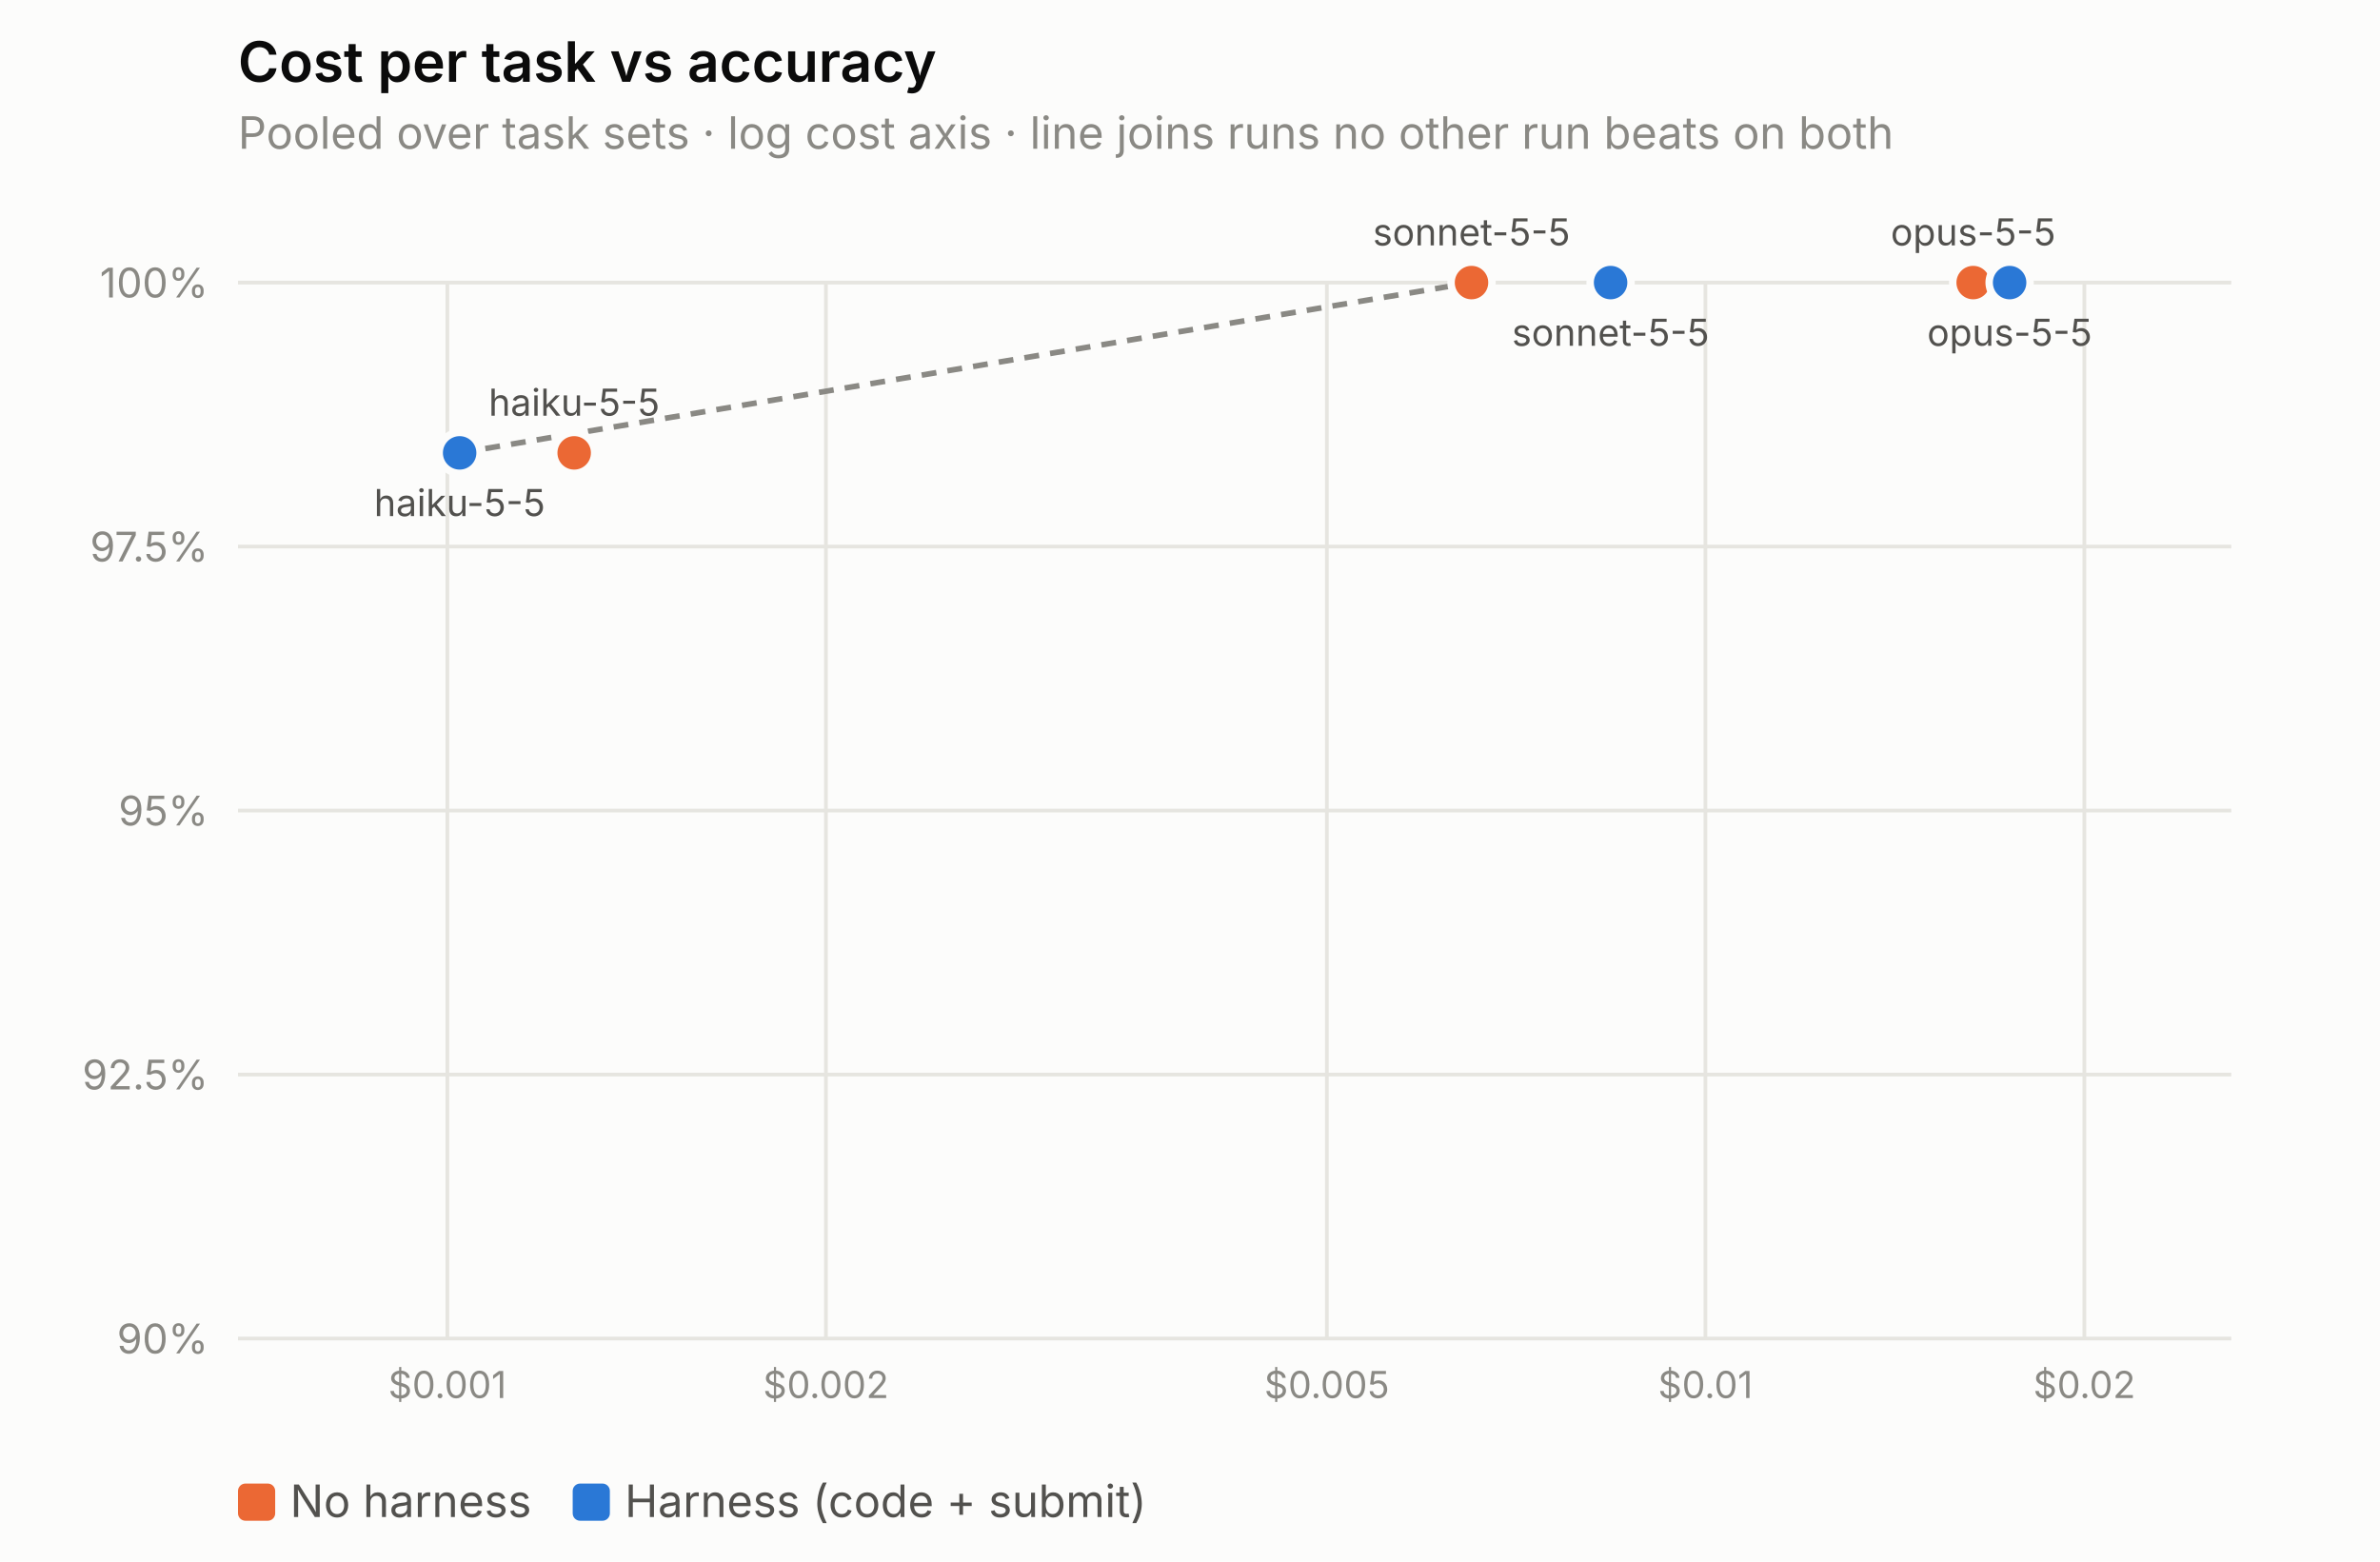
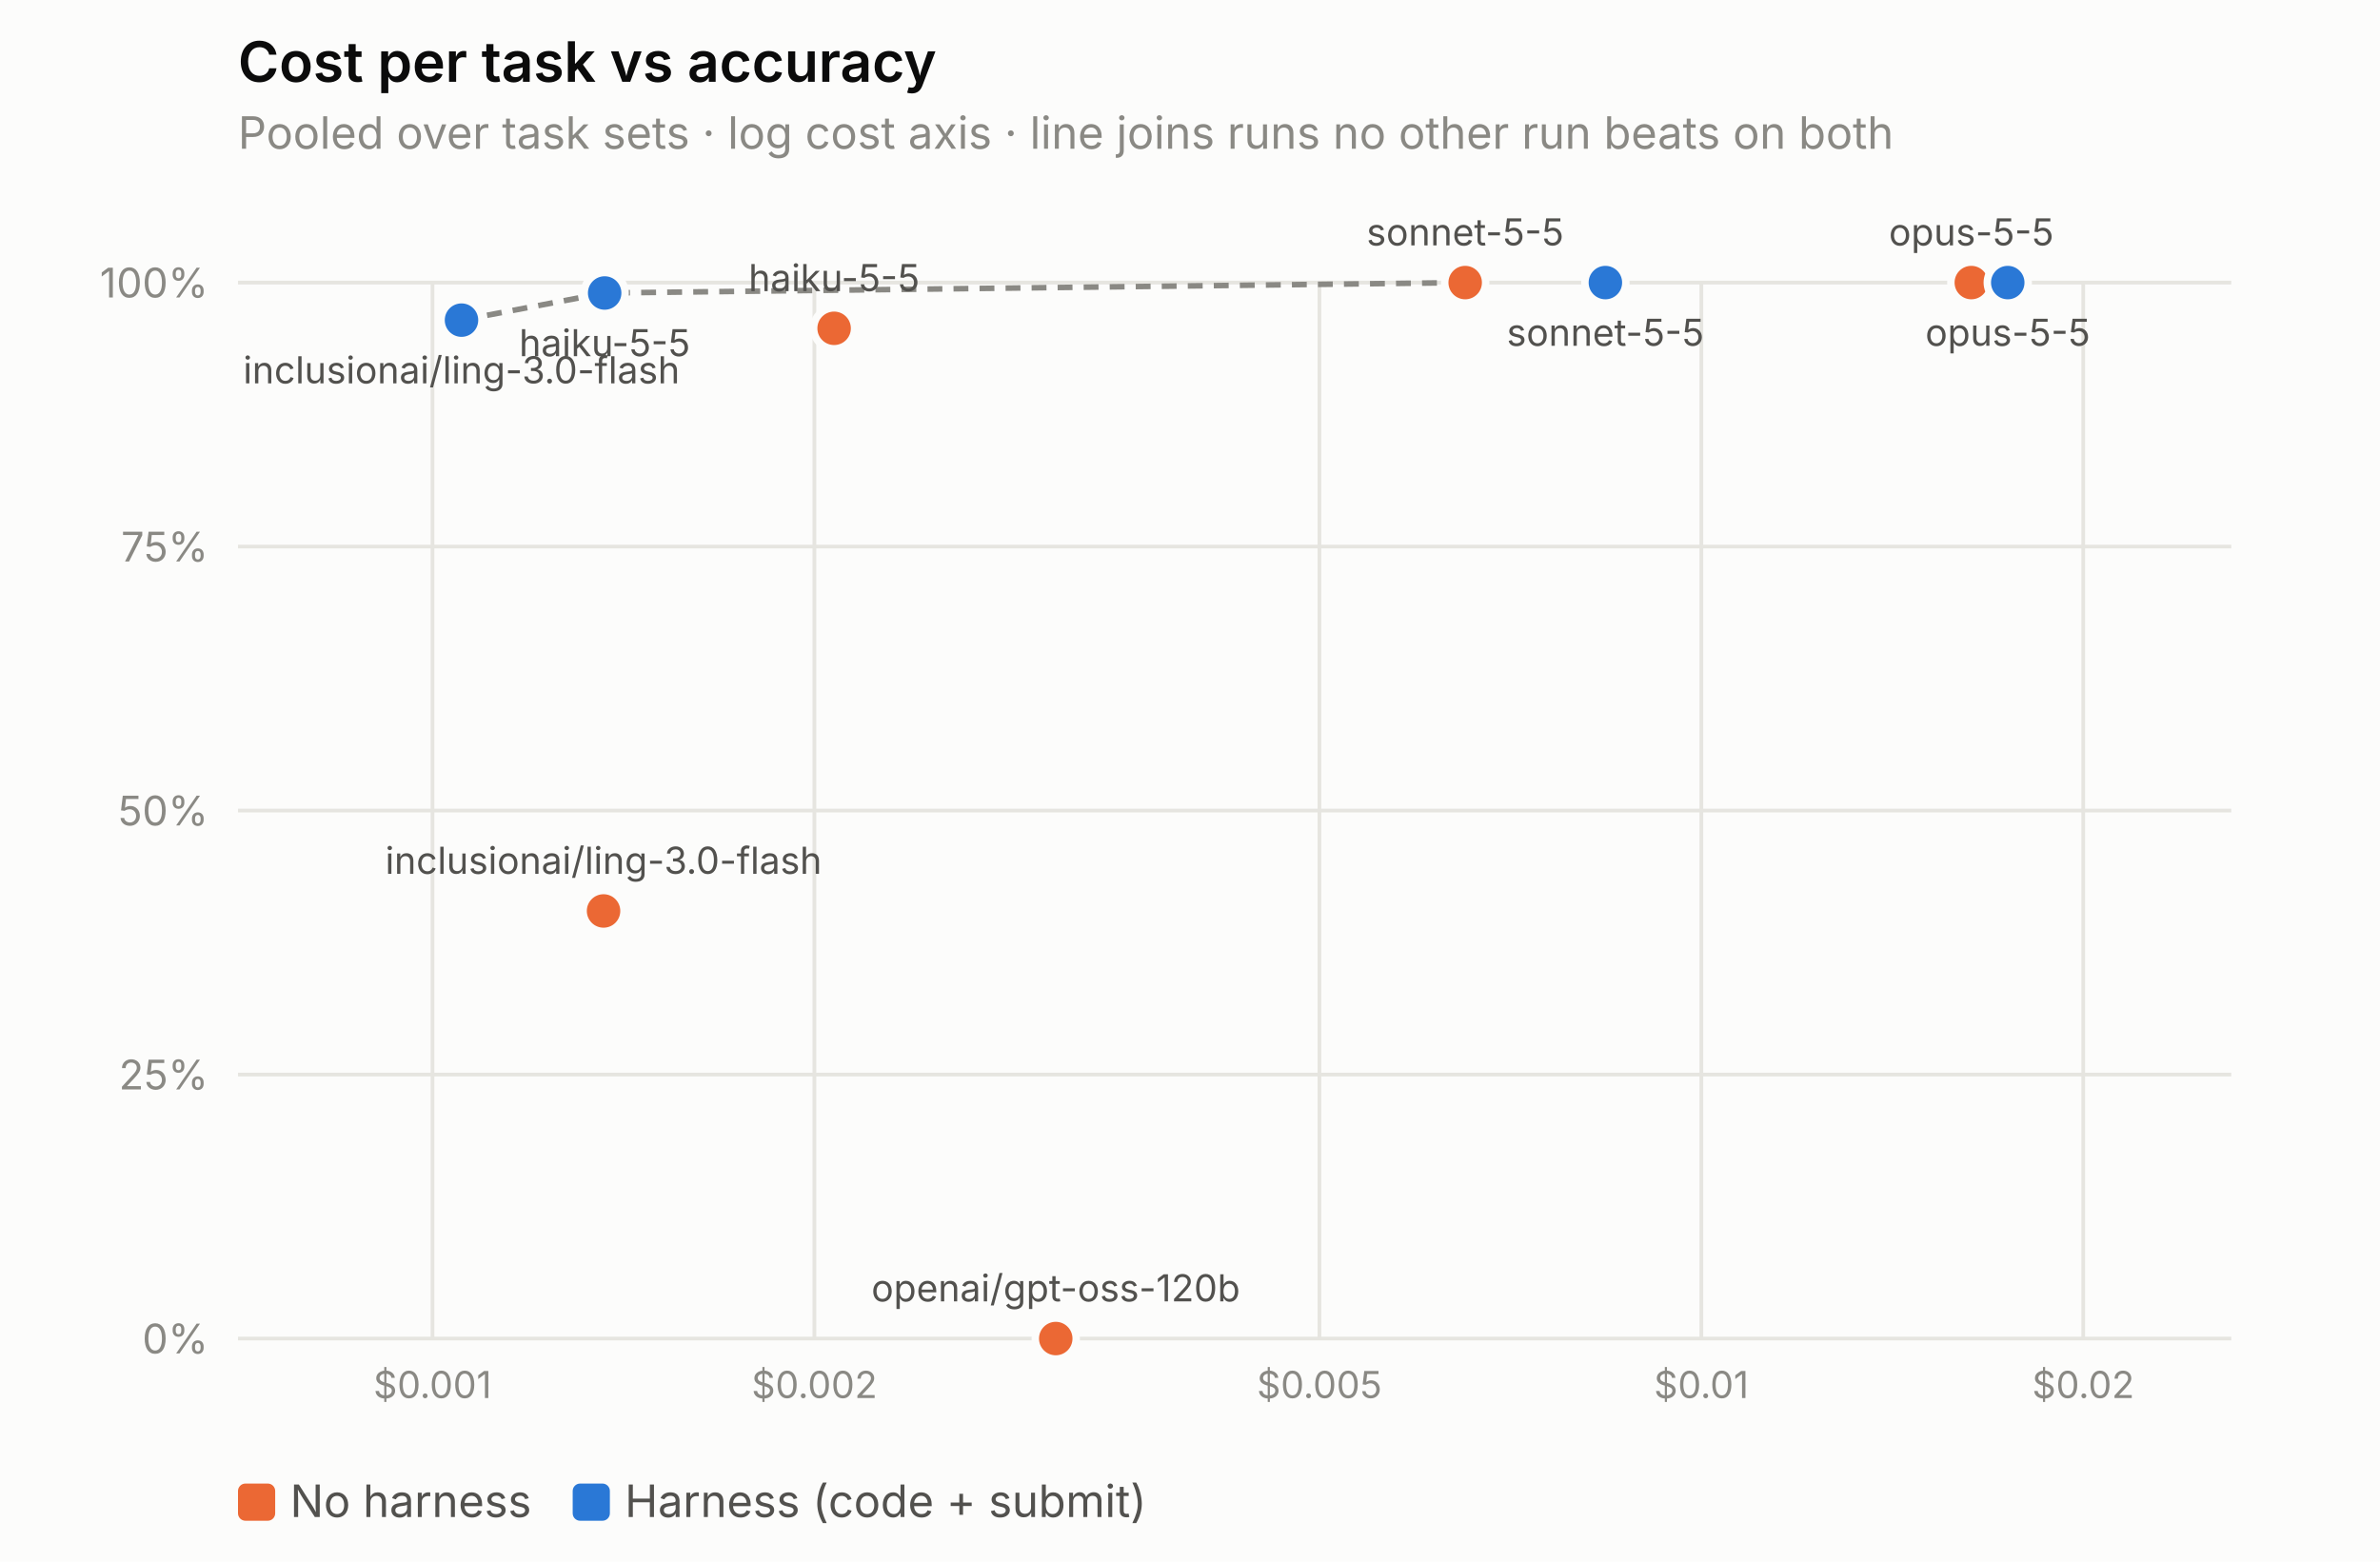
<svg xmlns="http://www.w3.org/2000/svg" viewBox="0 0 640 420" width="640" height="420" role="img" font-family="Inter, Helvetica, Arial, sans-serif" font-size="12">
  <rect width="640" height="420" fill="#fcfcfb" />
  <text x="64.0" y="22.0" font-size="15" fill="#0b0b0b" text-anchor="start" font-weight="600">Cost per task vs accuracy</text>
  <text x="64.0" y="40.0" font-size="12" fill="#8a8984" text-anchor="start" font-weight="normal">Pooled over task sets · log cost axis · line joins runs no other run beats on both</text>
-   <line x1="120.3" x2="120.3" y1="76" y2="360" stroke="#e6e5e0" />
-   <text x="120.3" y="376.0" font-size="10" fill="#8a8984" text-anchor="middle" font-weight="normal">$0.001</text>
-   <line x1="222.1" x2="222.1" y1="76" y2="360" stroke="#e6e5e0" />
-   <text x="222.1" y="376.0" font-size="10" fill="#8a8984" text-anchor="middle" font-weight="normal">$0.002</text>
-   <line x1="356.8" x2="356.8" y1="76" y2="360" stroke="#e6e5e0" />
-   <text x="356.8" y="376.0" font-size="10" fill="#8a8984" text-anchor="middle" font-weight="normal">$0.005</text>
-   <line x1="458.6" x2="458.6" y1="76" y2="360" stroke="#e6e5e0" />
-   <text x="458.6" y="376.0" font-size="10" fill="#8a8984" text-anchor="middle" font-weight="normal">$0.01</text>
-   <line x1="560.5" x2="560.5" y1="76" y2="360" stroke="#e6e5e0" />
-   <text x="560.5" y="376.0" font-size="10" fill="#8a8984" text-anchor="middle" font-weight="normal">$0.02</text>
+   <line x1="116.3" x2="116.3" y1="76" y2="360" stroke="#e6e5e0" />
+   <text x="116.3" y="376.0" font-size="10" fill="#8a8984" text-anchor="middle" font-weight="normal">$0.001</text>
+   <line x1="219.0" x2="219.0" y1="76" y2="360" stroke="#e6e5e0" />
+   <text x="219.0" y="376.0" font-size="10" fill="#8a8984" text-anchor="middle" font-weight="normal">$0.002</text>
+   <line x1="354.8" x2="354.8" y1="76" y2="360" stroke="#e6e5e0" />
+   <text x="354.8" y="376.0" font-size="10" fill="#8a8984" text-anchor="middle" font-weight="normal">$0.005</text>
+   <line x1="457.5" x2="457.5" y1="76" y2="360" stroke="#e6e5e0" />
+   <text x="457.5" y="376.0" font-size="10" fill="#8a8984" text-anchor="middle" font-weight="normal">$0.01</text>
+   <line x1="560.2" x2="560.2" y1="76" y2="360" stroke="#e6e5e0" />
+   <text x="560.2" y="376.0" font-size="10" fill="#8a8984" text-anchor="middle" font-weight="normal">$0.02</text>
  <line x1="64" x2="600" y1="360.0" y2="360.0" stroke="#e6e5e0" />
-   <text x="56.0" y="364.0" font-size="11" fill="#8a8984" text-anchor="end" font-weight="normal">90%</text>
+   <text x="56.0" y="364.0" font-size="11" fill="#8a8984" text-anchor="end" font-weight="normal">0%</text>
  <line x1="64" x2="600" y1="289.0" y2="289.0" stroke="#e6e5e0" />
-   <text x="56.0" y="293.0" font-size="11" fill="#8a8984" text-anchor="end" font-weight="normal">92.5%</text>
+   <text x="56.0" y="293.0" font-size="11" fill="#8a8984" text-anchor="end" font-weight="normal">25%</text>
  <line x1="64" x2="600" y1="218.0" y2="218.0" stroke="#e6e5e0" />
-   <text x="56.0" y="222.0" font-size="11" fill="#8a8984" text-anchor="end" font-weight="normal">95%</text>
+   <text x="56.0" y="222.0" font-size="11" fill="#8a8984" text-anchor="end" font-weight="normal">50%</text>
  <line x1="64" x2="600" y1="147.0" y2="147.0" stroke="#e6e5e0" />
-   <text x="56.0" y="151.0" font-size="11" fill="#8a8984" text-anchor="end" font-weight="normal">97.5%</text>
+   <text x="56.0" y="151.0" font-size="11" fill="#8a8984" text-anchor="end" font-weight="normal">75%</text>
  <line x1="64" x2="600" y1="76.0" y2="76.0" stroke="#e6e5e0" />
  <text x="56.0" y="80.0" font-size="11" fill="#8a8984" text-anchor="end" font-weight="normal">100%</text>
-   <path d="M123.6,121.8 L395.7,76.0" fill="none" stroke="#8a8984" stroke-width="1.5" stroke-dasharray="4 3" />
-   <circle cx="154.4" cy="121.8" r="5.5" fill="#eb6834" stroke="#fcfcfb" stroke-width="2" />
-   <text x="154.4" y="111.8" font-size="10" fill="#52514e" text-anchor="middle" font-weight="normal">haiku-5-5</text>
-   <circle cx="123.6" cy="121.8" r="5.5" fill="#2a78d6" stroke="#fcfcfb" stroke-width="2" />
-   <text x="123.6" y="138.8" font-size="10" fill="#52514e" text-anchor="middle" font-weight="normal">haiku-5-5</text>
-   <circle cx="530.6" cy="76.0" r="5.5" fill="#eb6834" stroke="#fcfcfb" stroke-width="2" />
-   <text x="530.6" y="66.0" font-size="10" fill="#52514e" text-anchor="middle" font-weight="normal">opus-5-5</text>
-   <circle cx="540.4" cy="76.0" r="5.5" fill="#2a78d6" stroke="#fcfcfb" stroke-width="2" />
-   <text x="540.4" y="93.0" font-size="10" fill="#52514e" text-anchor="middle" font-weight="normal">opus-5-5</text>
-   <circle cx="395.7" cy="76.0" r="5.5" fill="#eb6834" stroke="#fcfcfb" stroke-width="2" />
-   <text x="395.7" y="66.0" font-size="10" fill="#52514e" text-anchor="middle" font-weight="normal">sonnet-5-5</text>
-   <circle cx="433.1" cy="76.0" r="5.5" fill="#2a78d6" stroke="#fcfcfb" stroke-width="2" />
-   <text x="433.1" y="93.0" font-size="10" fill="#52514e" text-anchor="middle" font-weight="normal">sonnet-5-5</text>
+   <path d="M124.1,86.1 L162.6,78.8 L394.0,76.0" fill="none" stroke="#8a8984" stroke-width="1.5" stroke-dasharray="4 3" />
+   <circle cx="224.3" cy="88.3" r="5.5" fill="#eb6834" stroke="#fcfcfb" stroke-width="2" />
+   <text x="224.3" y="78.3" font-size="10" fill="#52514e" text-anchor="middle" font-weight="normal">haiku-5-5</text>
+   <circle cx="162.6" cy="78.8" r="5.5" fill="#2a78d6" stroke="#fcfcfb" stroke-width="2" />
+   <text x="162.6" y="95.8" font-size="10" fill="#52514e" text-anchor="middle" font-weight="normal">haiku-5-5</text>
+   <circle cx="530.1" cy="76.0" r="5.5" fill="#eb6834" stroke="#fcfcfb" stroke-width="2" />
+   <text x="530.1" y="66.0" font-size="10" fill="#52514e" text-anchor="middle" font-weight="normal">opus-5-5</text>
+   <circle cx="539.9" cy="76.0" r="5.5" fill="#2a78d6" stroke="#fcfcfb" stroke-width="2" />
+   <text x="539.9" y="93.0" font-size="10" fill="#52514e" text-anchor="middle" font-weight="normal">opus-5-5</text>
+   <circle cx="394.0" cy="76.0" r="5.5" fill="#eb6834" stroke="#fcfcfb" stroke-width="2" />
+   <text x="394.0" y="66.0" font-size="10" fill="#52514e" text-anchor="middle" font-weight="normal">sonnet-5-5</text>
+   <circle cx="431.7" cy="76.0" r="5.5" fill="#2a78d6" stroke="#fcfcfb" stroke-width="2" />
+   <text x="431.7" y="93.0" font-size="10" fill="#52514e" text-anchor="middle" font-weight="normal">sonnet-5-5</text>
+   <circle cx="162.3" cy="245.0" r="5.5" fill="#eb6834" stroke="#fcfcfb" stroke-width="2" />
+   <text x="162.3" y="235.0" font-size="10" fill="#52514e" text-anchor="middle" font-weight="normal">inclusionai/ling-3.0-flash</text>
+   <circle cx="124.1" cy="86.1" r="5.5" fill="#2a78d6" stroke="#fcfcfb" stroke-width="2" />
+   <text x="124.1" y="103.1" font-size="10" fill="#52514e" text-anchor="middle" font-weight="normal">inclusionai/ling-3.0-flash</text>
+   <circle cx="283.9" cy="360.0" r="5.5" fill="#eb6834" stroke="#fcfcfb" stroke-width="2" />
+   <text x="283.9" y="350.0" font-size="10" fill="#52514e" text-anchor="middle" font-weight="normal">openai/gpt-oss-120b</text>
  <rect x="64" y="399" width="10" height="10" rx="2" fill="#eb6834" />
  <text x="78.0" y="408.0" font-size="12" fill="#52514e" text-anchor="start" font-weight="normal">No harness</text>
  <rect x="154.0" y="399" width="10" height="10" rx="2" fill="#2a78d6" />
  <text x="168.0" y="408.0" font-size="12" fill="#52514e" text-anchor="start" font-weight="normal">Harness (code + submit)</text>
</svg>
